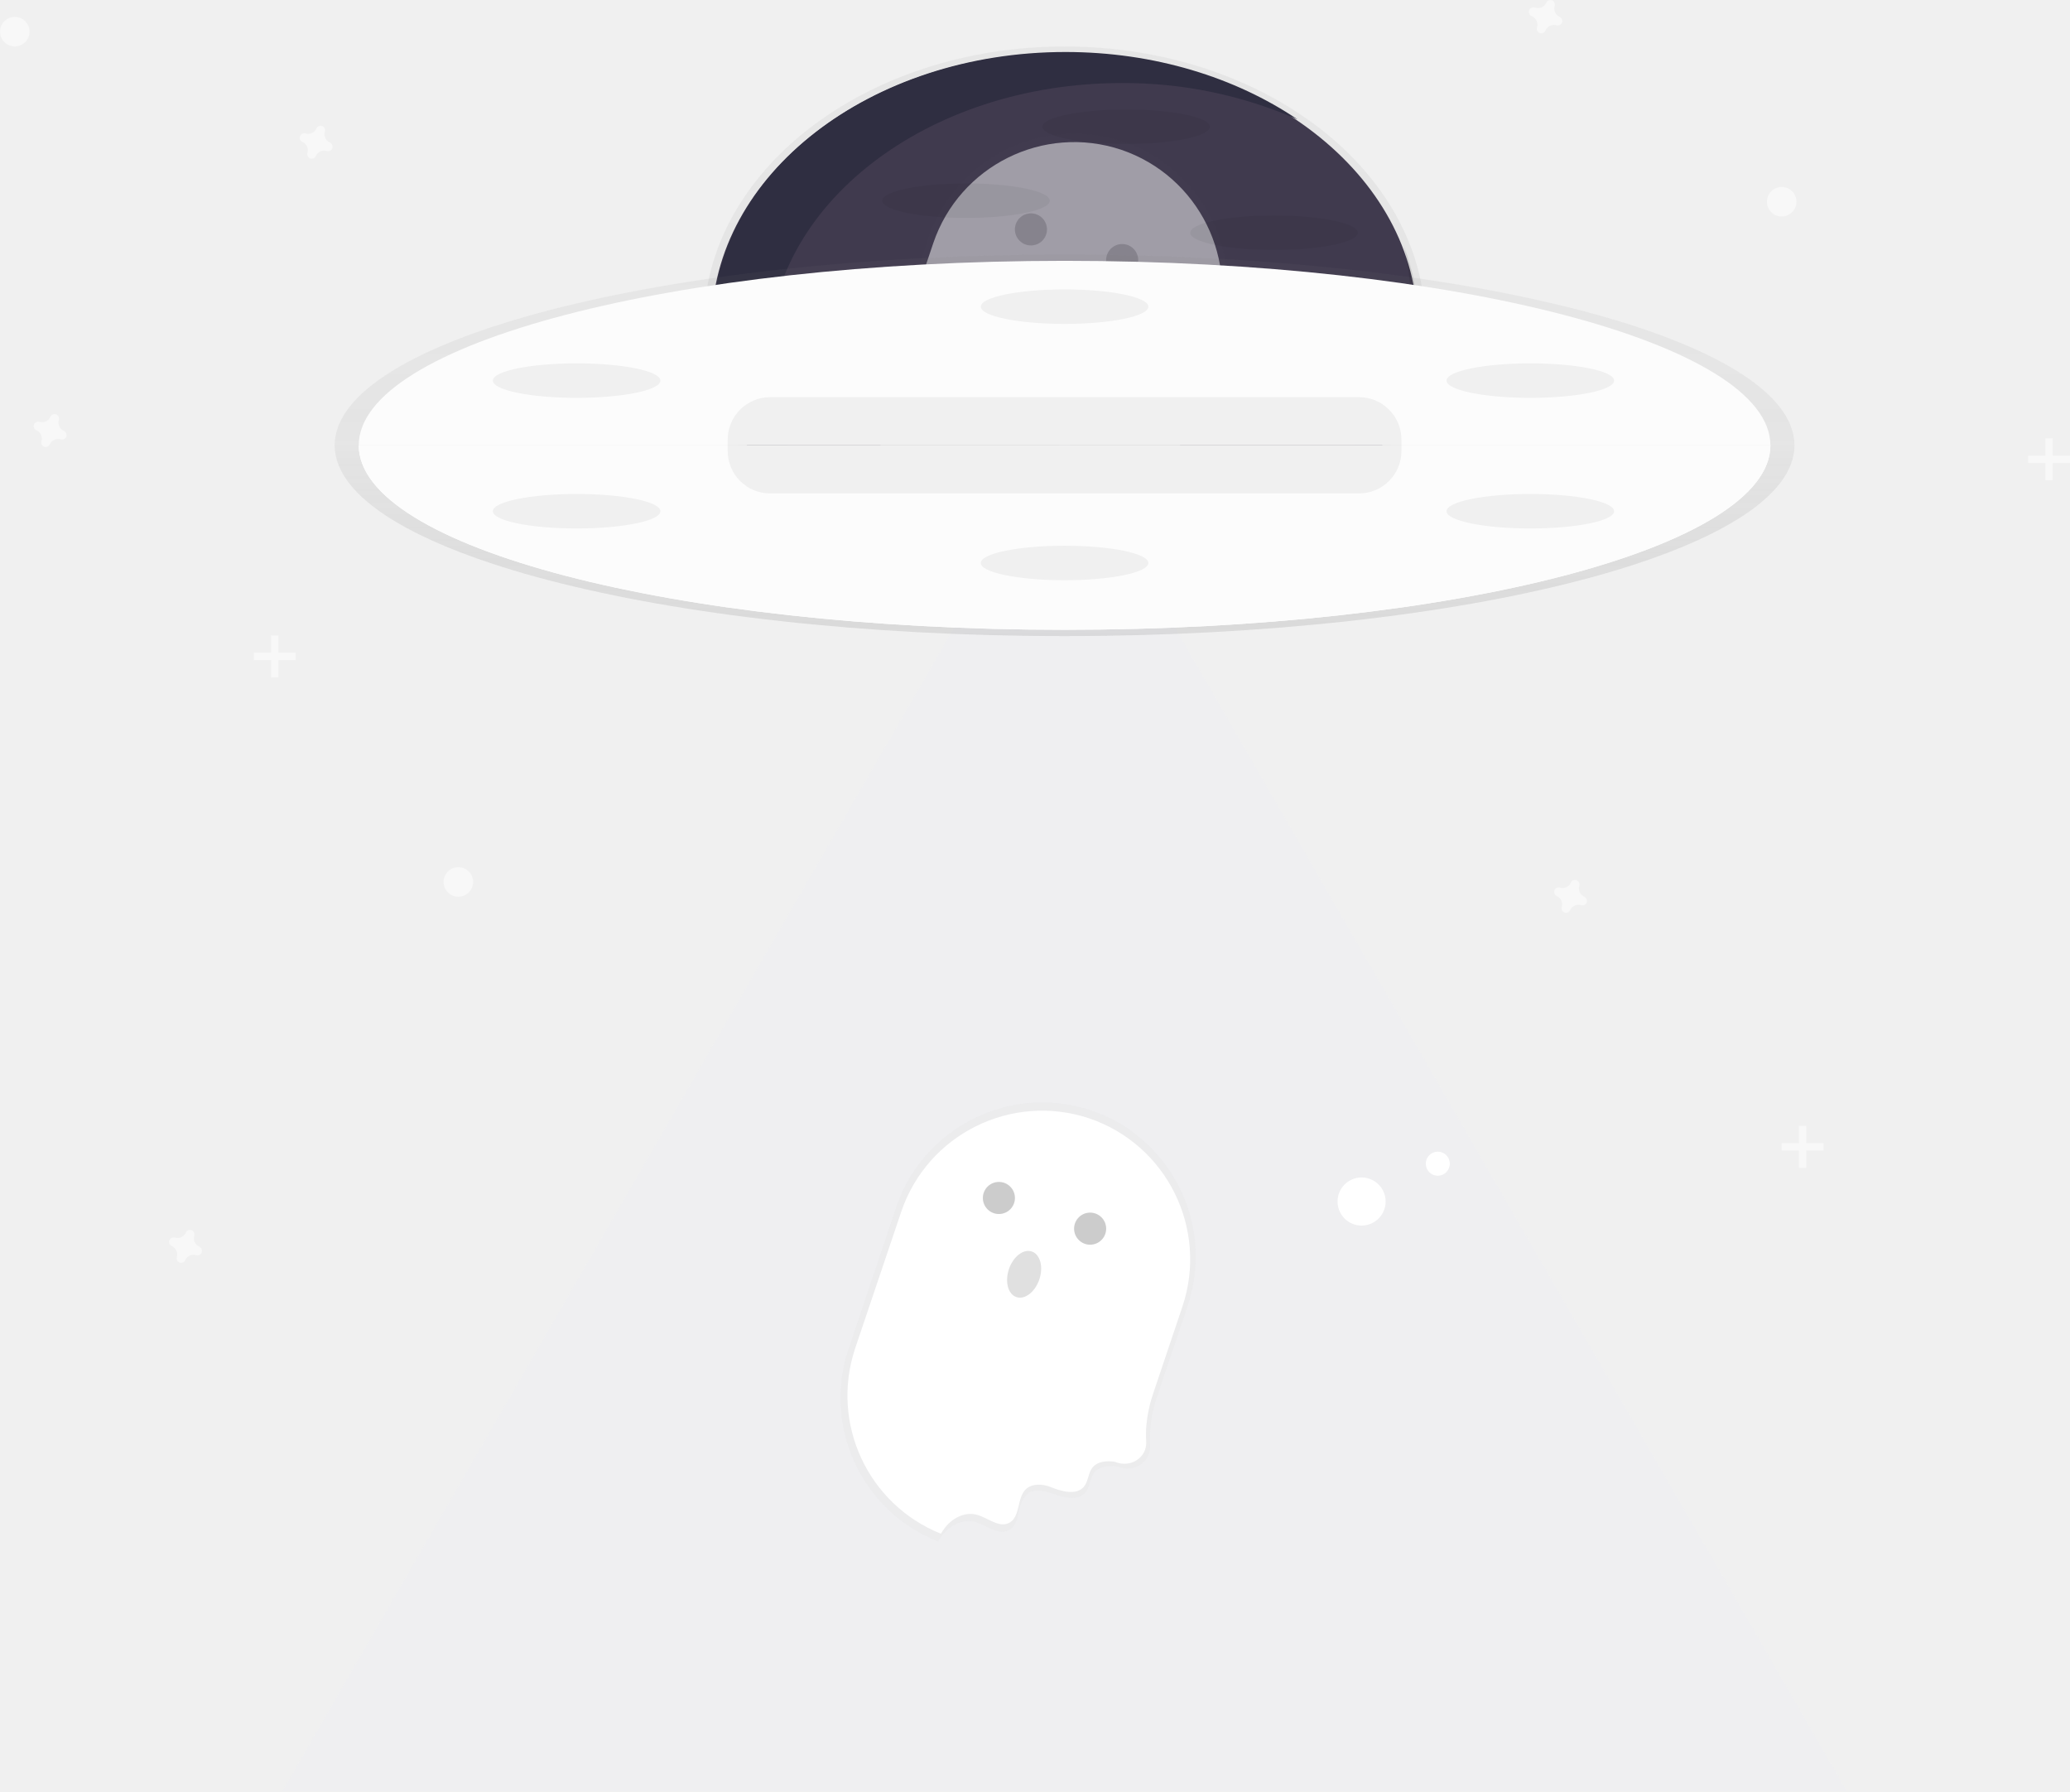
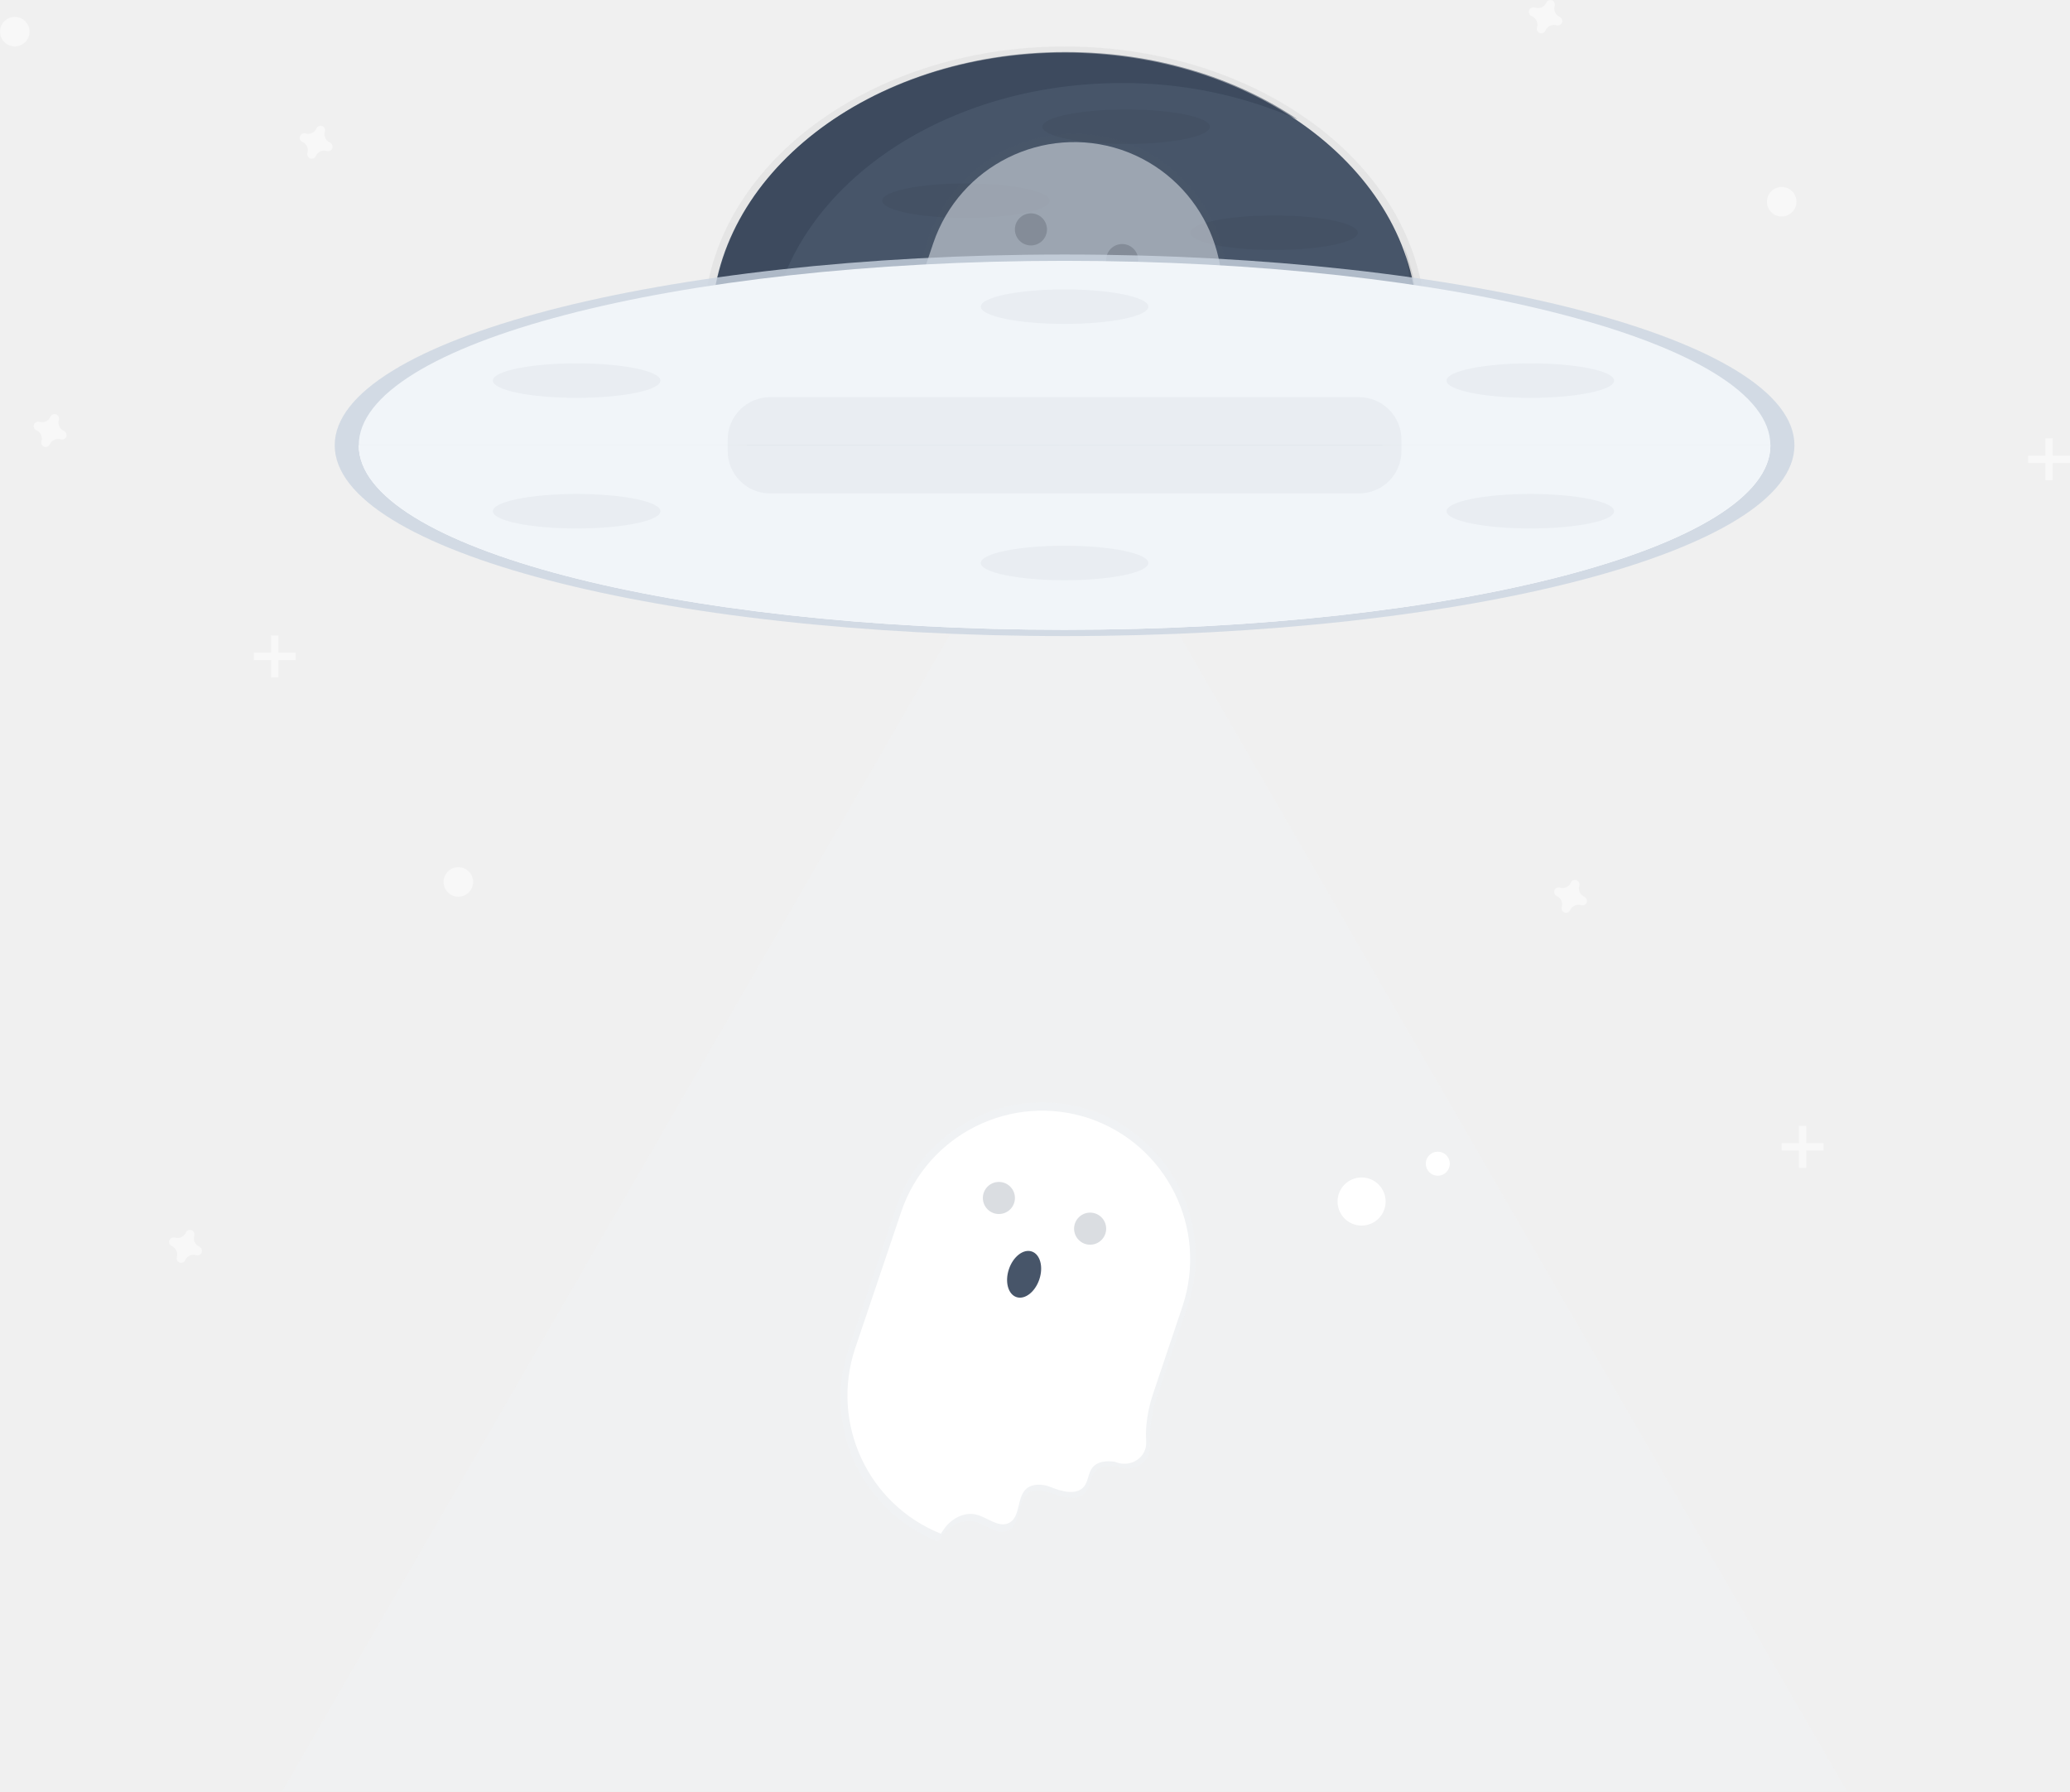
<svg xmlns="http://www.w3.org/2000/svg" xmlns:xlink="http://www.w3.org/1999/xlink" width="840" height="726.849" viewBox="0 0 840 726.849">
  <defs>
    <linearGradient id="linear-gradient" x1="0.5" y1="1" x2="0.5" gradientUnits="objectBoundingBox">
      <stop offset="0" stop-color="gray" stop-opacity="0.251" />
      <stop offset="0.54" stop-color="gray" stop-opacity="0.122" />
      <stop offset="1" stop-color="gray" stop-opacity="0.102" />
    </linearGradient>
-     <linearGradient id="linear-gradient-2" x1="-0.512" y1="7.758" x2="-0.512" y2="6.717" xlink:href="#linear-gradient" />
-     <linearGradient id="linear-gradient-3" x1="-1.386" y1="7.85" x2="-1.386" y2="6.809" xlink:href="#linear-gradient" />
+     <linearGradient id="linear-gradient-2" x1="-1.386" y1="7.85" x2="-1.386" y2="6.809" xlink:href="#linear-gradient" />
  </defs>
  <g id="undraw_Taken_if77" transform="translate(0 -0.001)">
    <g id="Group_1" data-name="Group 1" opacity="0.8">
      <ellipse id="Ellipse_1" data-name="Ellipse 1" cx="146.46" cy="113.46" rx="146.46" ry="113.46" transform="translate(285.54 18.85)" fill="url(#linear-gradient)" />
    </g>
-     <path id="Ellipse_2" data-name="Ellipse 2" d="M143.21,0C222.3,0,286.42,49.67,286.42,110.94S222.3,221.88,143.21,221.88,0,172.21,0,110.94,64.117,0,143.21,0Z" transform="translate(288.79 21.37)" fill="#403a4e" />
-     <path id="Path_1" data-name="Path 1" d="M491.94,231.21c0-61.27,64.11-110.94,143.2-110.94A175.54,175.54,0,0,1,706.5,135c-25.17-17-58.1-27.33-94.14-27.33-79.09,0-143.21,49.67-143.21,110.94,0,41.14,28.91,77.05,71.86,96.21C510.94,294.48,491.94,264.57,491.94,231.21Z" transform="translate(-180 -86.57)" fill="#2f2e41" />
-     <path id="Path_2" data-name="Path 2" d="M432,176.9,590.76,451.88,749.52,726.85H114.48L273.24,451.88Z" fill="#ededf4" opacity="0.2" />
+     <path id="Ellipse_2" data-name="Ellipse 2" d="M143.21,0C222.3,0,286.42,49.67,286.42,110.94S222.3,221.88,143.21,221.88,0,172.21,0,110.94,64.117,0,143.21,0Z" transform="translate(288.79 21.37)" fill="#475569" />
+     <path id="Path_1" data-name="Path 1" d="M491.94,231.21c0-61.27,64.11-110.94,143.2-110.94A175.54,175.54,0,0,1,706.5,135c-25.17-17-58.1-27.33-94.14-27.33-79.09,0-143.21,49.67-143.21,110.94,0,41.14,28.91,77.05,71.86,96.21C510.94,294.48,491.94,264.57,491.94,231.21Z" transform="translate(-180 -86.57)" fill="#334155" opacity="0.54" />
+     <path id="Path_2" data-name="Path 2" d="M432,176.9,590.76,451.88,749.52,726.85H114.48L273.24,451.88Z" fill="#f1f5f9" opacity="0.2" />
    <g id="Group_2" data-name="Group 2" opacity="0.3">
-       <path id="Path_3" data-name="Path 3" d="M649.67,652.79,662,616.2a62.66,62.66,0,0,0-23.2-70.89l.1-.06a61.48,61.48,0,0,0-15.79-8h0l-.17-.06-.19-.06h0a61.552,61.552,0,0,0-16.9-3.18,59.274,59.274,0,0,0-6.11,0,62.316,62.316,0,0,0-10.49,1.45c-1,.22-2,.47-2.91.74s-1.93.56-2.88.87c-1.9.63-3.77,1.34-5.6,2.15-.92.4-1.83.82-2.72,1.27a61.463,61.463,0,0,0-7.75,4.56c-.83.57-1.64,1.16-2.44,1.76a62,62,0,0,0-21.24,29.6L524.33,634a61.861,61.861,0,0,0-2.68,28.12c.2,1.45.45,2.89.74,4.32s.65,2.84,1,4.24c.27.93.55,1.86.86,2.78.46,1.37,1,2.74,1.51,4.08.37.89.76,1.78,1.17,2.66.81,1.75,1.71,3.46,2.68,5.13a54.1,54.1,0,0,0,3.16,4.88c.84,1.18,1.73,2.34,2.65,3.46a52.245,52.245,0,0,0,3.92,4.33,61.81,61.81,0,0,0,21,13.89h0l.34.14a21.647,21.647,0,0,1,1.4-2.17c3-4.11,8.22-7,13.19-5.92.36.08.72.19,1.08.3,2.52.89,5,2.48,7.43,3.26a6.66,6.66,0,0,0,5.61-.07c4.86-2.59,3.06-10.76,7.23-14.34a6.5,6.5,0,0,1,.61-.46,1.9,1.9,0,0,1-.16-.23c3.22-2,7.68-.67,11.39.62,4,1.41,9.22,2.36,12-.91,1.88-2.24,1.74-5.65,3.53-8,2.08-2.7,6-3,9.39-2.52l.17.05c6.5,2.68,13.6-1.77,13.1-8.78a54.764,54.764,0,0,1,3.02-20.07Z" transform="translate(-180 -86.57)" fill="url(#linear-gradient-2)" />
+       <path id="Path_3" data-name="Path 3" d="M649.67,652.79,662,616.2a62.66,62.66,0,0,0-23.2-70.89l.1-.06a61.48,61.48,0,0,0-15.79-8h0l-.17-.06-.19-.06h0a61.55,61.55,0,0,0-16.9-3.18,59.272,59.272,0,0,0-6.11,0,62.316,62.316,0,0,0-10.49,1.45c-1,.22-2,.47-2.91.74s-1.93.56-2.88.87c-1.9.63-3.77,1.34-5.6,2.15-.92.4-1.83.82-2.72,1.27a61.46,61.46,0,0,0-7.75,4.56c-.83.57-1.64,1.16-2.44,1.76a62,62,0,0,0-21.24,29.6L524.33,634a61.861,61.861,0,0,0-2.68,28.12c.2,1.45.45,2.89.74,4.32s.65,2.84,1,4.24c.27.93.55,1.86.86,2.78.46,1.37,1,2.74,1.51,4.08.37.89.76,1.78,1.17,2.66.81,1.75,1.71,3.46,2.68,5.13a54.1,54.1,0,0,0,3.16,4.88c.84,1.18,1.73,2.34,2.65,3.46a52.246,52.246,0,0,0,3.92,4.33,61.809,61.809,0,0,0,21,13.89h0l.34.14a21.647,21.647,0,0,1,1.4-2.17c3-4.11,8.22-7,13.19-5.92.36.08.72.19,1.08.3,2.52.89,5,2.48,7.43,3.26a6.66,6.66,0,0,0,5.61-.07c4.86-2.59,3.06-10.76,7.23-14.34a6.5,6.5,0,0,1,.61-.46,1.9,1.9,0,0,1-.16-.23c3.22-2,7.68-.67,11.39.62,4,1.41,9.22,2.36,12-.91,1.88-2.24,1.74-5.65,3.53-8,2.08-2.7,6-3,9.39-2.52l.17.05c6.5,2.68,13.6-1.77,13.1-8.78a54.765,54.765,0,0,1,3.02-20.07Z" transform="translate(-180 -86.57)" fill="#f1f5f9" />
    </g>
-     <path id="Path_4" data-name="Path 4" d="M563.21,706.78c2.92-4,7.93-6.8,12.73-5.71s9.35,5.66,13.62,3.37c5.84-3.12,1.7-14.59,11.18-15.44a12.441,12.441,0,0,1,5.77,1c4,1.63,10.26,3.47,13.34-.2,1.81-2.16,1.68-5.45,3.41-7.69,2-2.6,5.81-2.93,9.06-2.43l.16.05c6.27,2.59,13.13-1.71,12.64-8.47-.63-9,2.23-17.48,2.85-19.32l11.88-35.31A60.38,60.38,0,0,0,622,540.34h0a60.38,60.38,0,0,0-76.27,37.86L527,633.73a60.39,60.39,0,0,0,34.82,75.15,21.458,21.458,0,0,1,1.39-2.1Z" transform="translate(-180 -86.57)" fill="#fff" />
-     <circle id="Ellipse_3" data-name="Ellipse 3" cx="6.51" cy="6.51" r="6.51" transform="translate(398.84 479.57)" opacity="0.2" />
-     <circle id="Ellipse_4" data-name="Ellipse 4" cx="6.51" cy="6.51" r="6.51" transform="translate(435.86 492.02)" opacity="0.2" />
-     <ellipse id="Ellipse_5" data-name="Ellipse 5" cx="9.76" cy="6.51" rx="9.76" ry="6.51" transform="matrix(0.319, -0.948, 0.948, 0.319, 406.3, 524.221)" fill="#e0e0e0" />
+     <path id="Path_4" data-name="Path 4" d="M563.21,706.78c2.92-4,7.93-6.8,12.73-5.71s9.35,5.66,13.62,3.37c5.84-3.12,1.7-14.59,11.18-15.44a12.441,12.441,0,0,1,5.77,1c4,1.63,10.26,3.47,13.34-.2,1.81-2.16,1.68-5.45,3.41-7.69,2-2.6,5.81-2.93,9.06-2.43l.16.05c6.27,2.59,13.13-1.71,12.64-8.47-.63-9,2.23-17.48,2.85-19.32l11.88-35.31A60.38,60.38,0,0,0,622,540.34h0a60.38,60.38,0,0,0-76.27,37.86L527,633.73a60.39,60.39,0,0,0,34.82,75.15,21.445,21.445,0,0,1,1.39-2.1Z" transform="translate(-180 -86.57)" fill="#fff" />
+     <circle id="Ellipse_3" data-name="Ellipse 3" cx="6.51" cy="6.51" r="6.51" transform="translate(398.84 479.57)" fill="#475569" opacity="0.2" />
+     <circle id="Ellipse_4" data-name="Ellipse 4" cx="6.51" cy="6.51" r="6.51" transform="translate(435.86 492.02)" fill="#475569" opacity="0.2" />
+     <ellipse id="Ellipse_5" data-name="Ellipse 5" cx="9.76" cy="6.51" rx="9.76" ry="6.51" transform="matrix(0.319, -0.948, 0.948, 0.319, 406.3, 524.221)" fill="#475569" />
    <circle id="Ellipse_6" data-name="Ellipse 6" cx="9.76" cy="9.76" r="9.76" transform="translate(542.77 477.76)" fill="#fff" />
    <circle id="Ellipse_7" data-name="Ellipse 7" cx="4.88" cy="4.88" r="4.88" transform="translate(578.57 467.29)" fill="#fff" />
+     <ellipse id="Ellipse_19" data-name="Ellipse 19" cx="34" cy="7" rx="34" ry="7" transform="translate(423 44.43)" opacity="0.05" />
+     <ellipse id="Ellipse_20" data-name="Ellipse 20" cx="34" cy="7" rx="34" ry="7" transform="translate(358 74.43)" opacity="0.05" />
+     <ellipse id="Ellipse_21" data-name="Ellipse 21" cx="34" cy="7" rx="34" ry="7" transform="translate(483 87.43)" opacity="0.05" />
    <g id="Group_4" data-name="Group 4" opacity="0.5">
      <g id="Group_3" data-name="Group 3" opacity="0.3">
-         <path id="Path_5" data-name="Path 5" d="M662.67,259.79,675,223.2a62.66,62.66,0,0,0-23.2-70.89l.1-.06a61.477,61.477,0,0,0-15.79-8h0l-.17-.06-.19-.06h0a61.55,61.55,0,0,0-16.9-3.18,59.272,59.272,0,0,0-6.11,0,62.317,62.317,0,0,0-10.49,1.45c-1,.22-2,.47-2.91.74s-1.93.56-2.88.87c-1.9.63-3.77,1.34-5.6,2.15-.92.4-1.83.82-2.72,1.27a61.469,61.469,0,0,0-7.75,4.56c-.83.57-1.64,1.16-2.44,1.76a62,62,0,0,0-21.24,29.6L537.33,241a61.858,61.858,0,0,0-2.68,28.12c.2,1.45.45,2.89.74,4.32s.65,2.84,1,4.24c.27.93.55,1.86.86,2.78.46,1.37,1,2.74,1.51,4.08.37.89.76,1.78,1.17,2.66.81,1.75,1.71,3.46,2.68,5.13a54.082,54.082,0,0,0,3.16,4.88c.84,1.18,1.73,2.34,2.65,3.46,1.24,1.5,2.54,2.95,3.92,4.33a61.81,61.81,0,0,0,21,13.89h0l.34.14a21.648,21.648,0,0,1,1.4-2.17c3-4.11,8.22-7,13.19-5.92.36.08.72.19,1.08.3,2.52.89,5,2.48,7.43,3.26a6.66,6.66,0,0,0,5.61-.07c4.86-2.59,3.06-10.76,7.23-14.34a6.509,6.509,0,0,1,.61-.46,1.89,1.89,0,0,1-.16-.23c3.22-2,7.68-.67,11.39.62,4,1.41,9.22,2.36,12-.91,1.88-2.24,1.74-5.65,3.53-8,2.08-2.7,6-3,9.39-2.52h.17c6.5,2.68,13.6-1.77,13.1-8.78C659.06,270.51,662,261.7,662.67,259.79Z" transform="translate(-180 -86.57)" fill="url(#linear-gradient-3)" />
+         <path id="Path_5" data-name="Path 5" d="M662.67,259.79,675,223.2a62.66,62.66,0,0,0-23.2-70.89l.1-.06a61.477,61.477,0,0,0-15.79-8h0l-.17-.06-.19-.06h0a61.55,61.55,0,0,0-16.9-3.18,59.264,59.264,0,0,0-6.11,0,62.32,62.32,0,0,0-10.49,1.45c-1,.22-2,.47-2.91.74s-1.93.56-2.88.87c-1.9.63-3.77,1.34-5.6,2.15-.92.4-1.83.82-2.72,1.27a61.467,61.467,0,0,0-7.75,4.56c-.83.57-1.64,1.16-2.44,1.76a62,62,0,0,0-21.24,29.6L537.33,241a61.858,61.858,0,0,0-2.68,28.12c.2,1.45.45,2.89.74,4.32s.65,2.84,1,4.24c.27.93.55,1.86.86,2.78.46,1.37,1,2.74,1.51,4.08.37.89.76,1.78,1.17,2.66.81,1.75,1.71,3.46,2.68,5.13a54.078,54.078,0,0,0,3.16,4.88c.84,1.18,1.73,2.34,2.65,3.46,1.24,1.5,2.54,2.95,3.92,4.33a61.81,61.81,0,0,0,21,13.89h0l.34.14a21.648,21.648,0,0,1,1.4-2.17c3-4.11,8.22-7,13.19-5.92.36.08.72.19,1.08.3,2.52.89,5,2.48,7.43,3.26a6.66,6.66,0,0,0,5.61-.07c4.86-2.59,3.06-10.76,7.23-14.34a6.509,6.509,0,0,1,.61-.46,1.887,1.887,0,0,1-.16-.23c3.22-2,7.68-.67,11.39.62,4,1.41,9.22,2.36,12-.91,1.88-2.24,1.74-5.65,3.53-8,2.08-2.7,6-3,9.39-2.52h.17c6.5,2.68,13.6-1.77,13.1-8.78C659.06,270.51,662,261.7,662.67,259.79Z" transform="translate(-180 -86.57)" fill="url(#linear-gradient-2)" />
      </g>
-       <path id="Path_6" data-name="Path 6" d="M576.21,313.78c2.92-4,7.93-6.8,12.73-5.71s9.35,5.66,13.62,3.37c5.84-3.12,1.7-14.59,11.18-15.44a12.44,12.44,0,0,1,5.77,1c4,1.63,10.26,3.47,13.34-.2,1.81-2.16,1.68-5.45,3.41-7.69,2-2.6,5.81-2.93,9.06-2.43l.16.05c6.27,2.59,13.13-1.71,12.64-8.47-.63-9,2.23-17.48,2.85-19.32l11.88-35.31A60.38,60.38,0,0,0,635,147.34h0a60.38,60.38,0,0,0-76.27,37.86L540,240.73a60.39,60.39,0,0,0,34.82,75.15,21.457,21.457,0,0,1,1.39-2.1Z" transform="translate(-180 -86.57)" fill="#fff" />
+       <path id="Path_6" data-name="Path 6" d="M576.21,313.78c2.92-4,7.93-6.8,12.73-5.71s9.35,5.66,13.62,3.37c5.84-3.12,1.7-14.59,11.18-15.44a12.44,12.44,0,0,1,5.77,1c4,1.63,10.26,3.47,13.34-.2,1.81-2.16,1.68-5.45,3.41-7.69,2-2.6,5.81-2.93,9.06-2.43l.16.05c6.27,2.59,13.13-1.71,12.64-8.47-.63-9,2.23-17.48,2.85-19.32l11.88-35.31A60.38,60.38,0,0,0,635,147.34h0a60.38,60.38,0,0,0-76.27,37.86L540,240.73a60.39,60.39,0,0,0,34.82,75.15,21.447,21.447,0,0,1,1.39-2.1Z" transform="translate(-180 -86.57)" fill="#f1f5f9" />
      <circle id="Ellipse_8" data-name="Ellipse 8" cx="6.51" cy="6.51" r="6.51" transform="translate(411.84 86.57)" opacity="0.2" />
      <circle id="Ellipse_9" data-name="Ellipse 9" cx="6.51" cy="6.51" r="6.51" transform="translate(448.86 99.02)" opacity="0.2" />
    </g>
-     <path id="Path_7" data-name="Path 7" d="M749.52,186a87.512,87.512,0,0,1,2.79,22c0,61.27-64.11,110.94-143.2,110.94C544.38,318.9,489.69,285.64,472,240c13.14,50.77,71,89,140.41,89,79.09,0,143.21-49.67,143.21-110.94a88.157,88.157,0,0,0-6.1-32.06Z" transform="translate(-180 -86.57)" opacity="0.1" />
+     <path id="Path_7" data-name="Path 7" d="M749.52,186a87.515,87.515,0,0,1,2.79,22c0,61.27-64.11,110.94-143.2,110.94C544.38,318.9,489.69,285.64,472,240c13.14,50.77,71,89,140.41,89,79.09,0,143.21-49.67,143.21-110.94a88.159,88.159,0,0,0-6.1-32.06Z" transform="translate(-180 -86.57)" opacity="0.1" />
    <g id="Group_5" data-name="Group 5" opacity="0.8">
-       <ellipse id="Ellipse_10" data-name="Ellipse 10" cx="296.18" cy="77.41" rx="296.18" ry="77.41" transform="translate(135.82 103.27)" fill="url(#linear-gradient)" />
+       <ellipse id="Ellipse_10" data-name="Ellipse 10" cx="296.18" cy="77.41" rx="296.18" ry="77.41" transform="translate(135.82 103.27)" fill="#cbd5e1" />
    </g>
-     <path id="Path_8" data-name="Path 8" d="M612,192.4c-158.18,0-286.42,33.51-286.42,74.86H898.42C898.42,225.91,770.18,192.4,612,192.4Z" transform="translate(-180 -86.57)" fill="#fcfcfc" />
+     <path id="Path_8" data-name="Path 8" d="M612,192.4c-158.18,0-286.42,33.51-286.42,74.86H898.42C898.42,225.91,770.18,192.4,612,192.4Z" transform="translate(-180 -86.57)" fill="#f1f5f9" />
    <path id="Path_9" data-name="Path 9" d="M612,342.11c158.18,0,286.42-33.51,286.42-74.85H325.58C325.58,308.6,453.82,342.11,612,342.11Z" transform="translate(-180 -86.57)" fill="#fff" />
-     <path id="Path_10" data-name="Path 10" d="M612,342.11c158.18,0,286.42-33.51,286.42-74.85H325.58C325.58,308.6,453.82,342.11,612,342.11Z" transform="translate(-180 -86.57)" fill="#fcfcfc" />
-     <rect id="Rectangle_1" data-name="Rectangle 1" width="273.4" height="39.06" rx="17.22" transform="translate(295.3 161.15)" opacity="0.05" />
-     <path id="Path_11" data-name="Path 11" d="M313.89,144.38a3.68,3.68,0,0,1-2.05-4.44,1.86,1.86,0,0,0,.08-.41h0a1.84,1.84,0,0,0-3.31-1.22h0a1.82,1.82,0,0,0-.2.36,3.67,3.67,0,0,1-4.44,2.05,2,2,0,0,0-.41-.08h0a1.84,1.84,0,0,0-1.22,3.31h0a1.618,1.618,0,0,0,.36.21,3.68,3.68,0,0,1,2.05,4.44,1.89,1.89,0,0,0-.08.4h0a1.84,1.84,0,0,0,3.31,1.23h0a1.65,1.65,0,0,0,.2-.37,3.67,3.67,0,0,1,4.44-2,2,2,0,0,0,.41.08h0a1.84,1.84,0,0,0,1.22-3.31h0A1.621,1.621,0,0,0,313.89,144.38Z" transform="translate(-180 -86.57)" fill="#fff" opacity="0.5" />
-     <path id="Path_12" data-name="Path 12" d="M822.89,450.38a3.68,3.68,0,0,1-2-4.44,1.851,1.851,0,0,0,.08-.41h0a1.84,1.84,0,0,0-3.31-1.22h0a1.821,1.821,0,0,0-.2.36,3.67,3.67,0,0,1-4.44,2.05,2,2,0,0,0-.41-.08h0a1.84,1.84,0,0,0-1.22,3.31h0a1.623,1.623,0,0,0,.36.21,3.68,3.68,0,0,1,2,4.44,1.893,1.893,0,0,0-.08.4h0a1.84,1.84,0,0,0,3.31,1.23h0a1.647,1.647,0,0,0,.2-.37,3.67,3.67,0,0,1,4.44-2,2,2,0,0,0,.41.08h0a1.84,1.84,0,0,0,1.22-3.31h0a1.618,1.618,0,0,0-.36-.25Z" transform="translate(-180 -86.57)" fill="#fff" opacity="0.5" />
-     <path id="Path_13" data-name="Path 13" d="M260.89,592.38a3.68,3.68,0,0,1-2.05-4.44,1.86,1.86,0,0,0,.08-.41h0a1.84,1.84,0,0,0-3.31-1.22h0a1.819,1.819,0,0,0-.2.36,3.67,3.67,0,0,1-4.44,2.05,2,2,0,0,0-.41-.08h0a1.84,1.84,0,0,0-1.22,3.31h0a1.619,1.619,0,0,0,.36.21,3.68,3.68,0,0,1,2.05,4.44,1.889,1.889,0,0,0-.08.4h0a1.84,1.84,0,0,0,3.31,1.23h0a1.648,1.648,0,0,0,.2-.37,3.67,3.67,0,0,1,4.44-2,2,2,0,0,0,.41.08h0a1.84,1.84,0,0,0,1.22-3.31h0a1.622,1.622,0,0,0-.36-.25Z" transform="translate(-180 -86.57)" fill="#fff" opacity="0.5" />
-     <path id="Path_14" data-name="Path 14" d="M205.89,261.38a3.68,3.68,0,0,1-2-4.44,1.859,1.859,0,0,0,.08-.41h0a1.84,1.84,0,0,0-3.31-1.22h0a1.82,1.82,0,0,0-.2.36,3.67,3.67,0,0,1-4.44,2.05,2,2,0,0,0-.41-.08h0a1.84,1.84,0,0,0-1.22,3.31h0a1.62,1.62,0,0,0,.36.21,3.68,3.68,0,0,1,2.05,4.44,1.889,1.889,0,0,0-.08.4h0a1.84,1.84,0,0,0,3.31,1.23h0a1.65,1.65,0,0,0,.2-.37,3.67,3.67,0,0,1,4.44-2,2,2,0,0,0,.41.08h0a1.84,1.84,0,0,0,1.22-3.31h0A1.62,1.62,0,0,0,205.89,261.38Z" transform="translate(-180 -86.57)" fill="#fff" opacity="0.5" />
-     <path id="Path_15" data-name="Path 15" d="M812.89,93.38a3.68,3.68,0,0,1-2-4.44,1.858,1.858,0,0,0,.08-.41h0a1.84,1.84,0,0,0-3.31-1.22h0a1.82,1.82,0,0,0-.2.36,3.67,3.67,0,0,1-4.44,2,2,2,0,0,0-.41-.08h0A1.84,1.84,0,0,0,801.34,93h0a1.618,1.618,0,0,0,.36.21,3.68,3.68,0,0,1,2,4.44,1.882,1.882,0,0,0-.08.4h0A1.84,1.84,0,0,0,807,99.23h0a1.65,1.65,0,0,0,.2-.37,3.67,3.67,0,0,1,4.44-2,2,2,0,0,0,.41.08h0a1.84,1.84,0,0,0,1.22-3.31h0a1.621,1.621,0,0,0-.38-.25Z" transform="translate(-180 -86.57)" fill="#fff" opacity="0.5" />
+     <path id="Path_10" data-name="Path 10" d="M612,342.11c158.18,0,286.42-33.51,286.42-74.85H325.58C325.58,308.6,453.82,342.11,612,342.11Z" transform="translate(-180 -86.57)" fill="#f1f5f9" />
+     <rect id="Rectangle_1" data-name="Rectangle 1" width="273.4" height="39.06" rx="17.22" transform="translate(295.3 161.15)" fill="#475569" opacity="0.05" />
+     <path id="Path_11" data-name="Path 11" d="M313.89,144.38a3.68,3.68,0,0,1-2.05-4.44,1.86,1.86,0,0,0,.08-.41h0a1.84,1.84,0,0,0-3.31-1.22h0a1.82,1.82,0,0,0-.2.36,3.67,3.67,0,0,1-4.44,2.05,2,2,0,0,0-.41-.08h0a1.84,1.84,0,0,0-1.22,3.31h0a1.619,1.619,0,0,0,.36.21,3.68,3.68,0,0,1,2.05,4.44,1.889,1.889,0,0,0-.08.4h0a1.84,1.84,0,0,0,3.31,1.23h0a1.649,1.649,0,0,0,.2-.37,3.67,3.67,0,0,1,4.44-2,2,2,0,0,0,.41.08h0a1.84,1.84,0,0,0,1.22-3.31h0A1.621,1.621,0,0,0,313.89,144.38Z" transform="translate(-180 -86.57)" fill="#fff" opacity="0.5" />
+     <path id="Path_12" data-name="Path 12" d="M822.89,450.38a3.68,3.68,0,0,1-2-4.44,1.851,1.851,0,0,0,.08-.41h0a1.84,1.84,0,0,0-3.31-1.22h0a1.817,1.817,0,0,0-.2.36,3.67,3.67,0,0,1-4.44,2.05,2,2,0,0,0-.41-.08h0a1.84,1.84,0,0,0-1.22,3.31h0a1.622,1.622,0,0,0,.36.21,3.68,3.68,0,0,1,2,4.44,1.89,1.89,0,0,0-.08.4h0a1.84,1.84,0,0,0,3.31,1.23h0a1.645,1.645,0,0,0,.2-.37,3.67,3.67,0,0,1,4.44-2,2,2,0,0,0,.41.08h0a1.84,1.84,0,0,0,1.22-3.31h0a1.62,1.62,0,0,0-.36-.25Z" transform="translate(-180 -86.57)" fill="#fff" opacity="0.5" />
+     <path id="Path_13" data-name="Path 13" d="M260.89,592.38a3.68,3.68,0,0,1-2.05-4.44,1.859,1.859,0,0,0,.08-.41h0a1.84,1.84,0,0,0-3.31-1.22h0a1.817,1.817,0,0,0-.2.36,3.67,3.67,0,0,1-4.44,2.05,2,2,0,0,0-.41-.08h0a1.84,1.84,0,0,0-1.22,3.31h0a1.619,1.619,0,0,0,.36.21,3.68,3.68,0,0,1,2.05,4.44,1.891,1.891,0,0,0-.08.4h0a1.84,1.84,0,0,0,3.31,1.23h0a1.647,1.647,0,0,0,.2-.37,3.67,3.67,0,0,1,4.44-2,2,2,0,0,0,.41.08h0a1.84,1.84,0,0,0,1.22-3.31h0a1.62,1.62,0,0,0-.36-.25Z" transform="translate(-180 -86.57)" fill="#fff" opacity="0.5" />
+     <path id="Path_14" data-name="Path 14" d="M205.89,261.38a3.68,3.68,0,0,1-2-4.44,1.859,1.859,0,0,0,.08-.41h0a1.84,1.84,0,0,0-3.31-1.22h0a1.82,1.82,0,0,0-.2.36,3.67,3.67,0,0,1-4.44,2.05,2,2,0,0,0-.41-.08h0a1.84,1.84,0,0,0-1.22,3.31h0a1.621,1.621,0,0,0,.36.21,3.68,3.68,0,0,1,2.05,4.44,1.889,1.889,0,0,0-.08.4h0a1.84,1.84,0,0,0,3.31,1.23h0a1.65,1.65,0,0,0,.2-.37,3.67,3.67,0,0,1,4.44-2,2,2,0,0,0,.41.08h0a1.84,1.84,0,0,0,1.22-3.31h0A1.62,1.62,0,0,0,205.89,261.38Z" transform="translate(-180 -86.57)" fill="#fff" opacity="0.5" />
+     <path id="Path_15" data-name="Path 15" d="M812.89,93.38a3.68,3.68,0,0,1-2-4.44,1.858,1.858,0,0,0,.08-.41h0a1.84,1.84,0,0,0-3.31-1.22h0a1.818,1.818,0,0,0-.2.36,3.67,3.67,0,0,1-4.44,2,2,2,0,0,0-.41-.08h0A1.84,1.84,0,0,0,801.34,93h0a1.618,1.618,0,0,0,.36.21,3.68,3.68,0,0,1,2,4.44,1.885,1.885,0,0,0-.08.4h0A1.84,1.84,0,0,0,807,99.23h0a1.65,1.65,0,0,0,.2-.37,3.67,3.67,0,0,1,4.44-2,2,2,0,0,0,.41.08h0a1.84,1.84,0,0,0,1.22-3.31h0a1.623,1.623,0,0,0-.38-.25Z" transform="translate(-180 -86.57)" fill="#fff" opacity="0.5" />
    <g id="Group_6" data-name="Group 6" opacity="0.5">
      <rect id="Rectangle_2" data-name="Rectangle 2" width="3" height="17" transform="translate(110 257.85)" fill="#fff" />
      <rect id="Rectangle_3" data-name="Rectangle 3" width="3" height="17" transform="translate(120 264.85) rotate(90)" fill="#fff" />
    </g>
    <g id="Group_7" data-name="Group 7" opacity="0.5">
      <rect id="Rectangle_4" data-name="Rectangle 4" width="3" height="17" transform="translate(830 177.85)" fill="#fff" />
      <rect id="Rectangle_5" data-name="Rectangle 5" width="3" height="17" transform="translate(840 184.85) rotate(90)" fill="#fff" />
    </g>
    <g id="Group_8" data-name="Group 8" opacity="0.5">
      <rect id="Rectangle_6" data-name="Rectangle 6" width="3" height="17" transform="translate(730 456.85)" fill="#fff" />
      <rect id="Rectangle_7" data-name="Rectangle 7" width="3" height="17" transform="translate(740 463.85) rotate(90)" fill="#fff" />
    </g>
    <circle id="Ellipse_11" data-name="Ellipse 11" cx="6" cy="6" r="6" transform="translate(717 75.85)" fill="#fff" opacity="0.5" />
    <circle id="Ellipse_12" data-name="Ellipse 12" cx="6" cy="6" r="6" transform="translate(0 6.85)" fill="#fff" opacity="0.5" />
    <circle id="Ellipse_13" data-name="Ellipse 13" cx="6" cy="6" r="6" transform="translate(180 351.85)" fill="#fff" opacity="0.5" />
-     <ellipse id="Ellipse_14" data-name="Ellipse 14" cx="34" cy="7" rx="34" ry="7" transform="translate(200 147.43)" opacity="0.05" />
-     <ellipse id="Ellipse_15" data-name="Ellipse 15" cx="34" cy="7" rx="34" ry="7" transform="translate(200 200.43)" opacity="0.05" />
-     <ellipse id="Ellipse_16" data-name="Ellipse 16" cx="34" cy="7" rx="34" ry="7" transform="translate(587 147.43)" opacity="0.05" />
-     <ellipse id="Ellipse_17" data-name="Ellipse 17" cx="34" cy="7" rx="34" ry="7" transform="translate(587 200.43)" opacity="0.05" />
-     <ellipse id="Ellipse_18" data-name="Ellipse 18" cx="34" cy="7" rx="34" ry="7" transform="translate(398 117.43)" opacity="0.05" />
-     <ellipse id="Ellipse_19" data-name="Ellipse 19" cx="34" cy="7" rx="34" ry="7" transform="translate(423 44.43)" opacity="0.05" />
-     <ellipse id="Ellipse_20" data-name="Ellipse 20" cx="34" cy="7" rx="34" ry="7" transform="translate(358 74.43)" opacity="0.05" />
-     <ellipse id="Ellipse_21" data-name="Ellipse 21" cx="34" cy="7" rx="34" ry="7" transform="translate(483 87.43)" opacity="0.05" />
-     <ellipse id="Ellipse_22" data-name="Ellipse 22" cx="34" cy="7" rx="34" ry="7" transform="translate(398 221.43)" opacity="0.05" />
+     <ellipse id="Ellipse_14" data-name="Ellipse 14" cx="34" cy="7" rx="34" ry="7" transform="translate(200 147.43)" fill="#475569" opacity="0.05" />
+     <ellipse id="Ellipse_15" data-name="Ellipse 15" cx="34" cy="7" rx="34" ry="7" transform="translate(200 200.43)" fill="#475569" opacity="0.05" />
+     <ellipse id="Ellipse_16" data-name="Ellipse 16" cx="34" cy="7" rx="34" ry="7" transform="translate(587 147.43)" fill="#475569" opacity="0.05" />
+     <ellipse id="Ellipse_17" data-name="Ellipse 17" cx="34" cy="7" rx="34" ry="7" transform="translate(587 200.43)" fill="#475569" opacity="0.05" />
+     <ellipse id="Ellipse_18" data-name="Ellipse 18" cx="34" cy="7" rx="34" ry="7" transform="translate(398 117.43)" fill="#475569" opacity="0.05" />
+     <ellipse id="Ellipse_22" data-name="Ellipse 22" cx="34" cy="7" rx="34" ry="7" transform="translate(398 221.43)" fill="#475569" opacity="0.05" />
  </g>
</svg>
